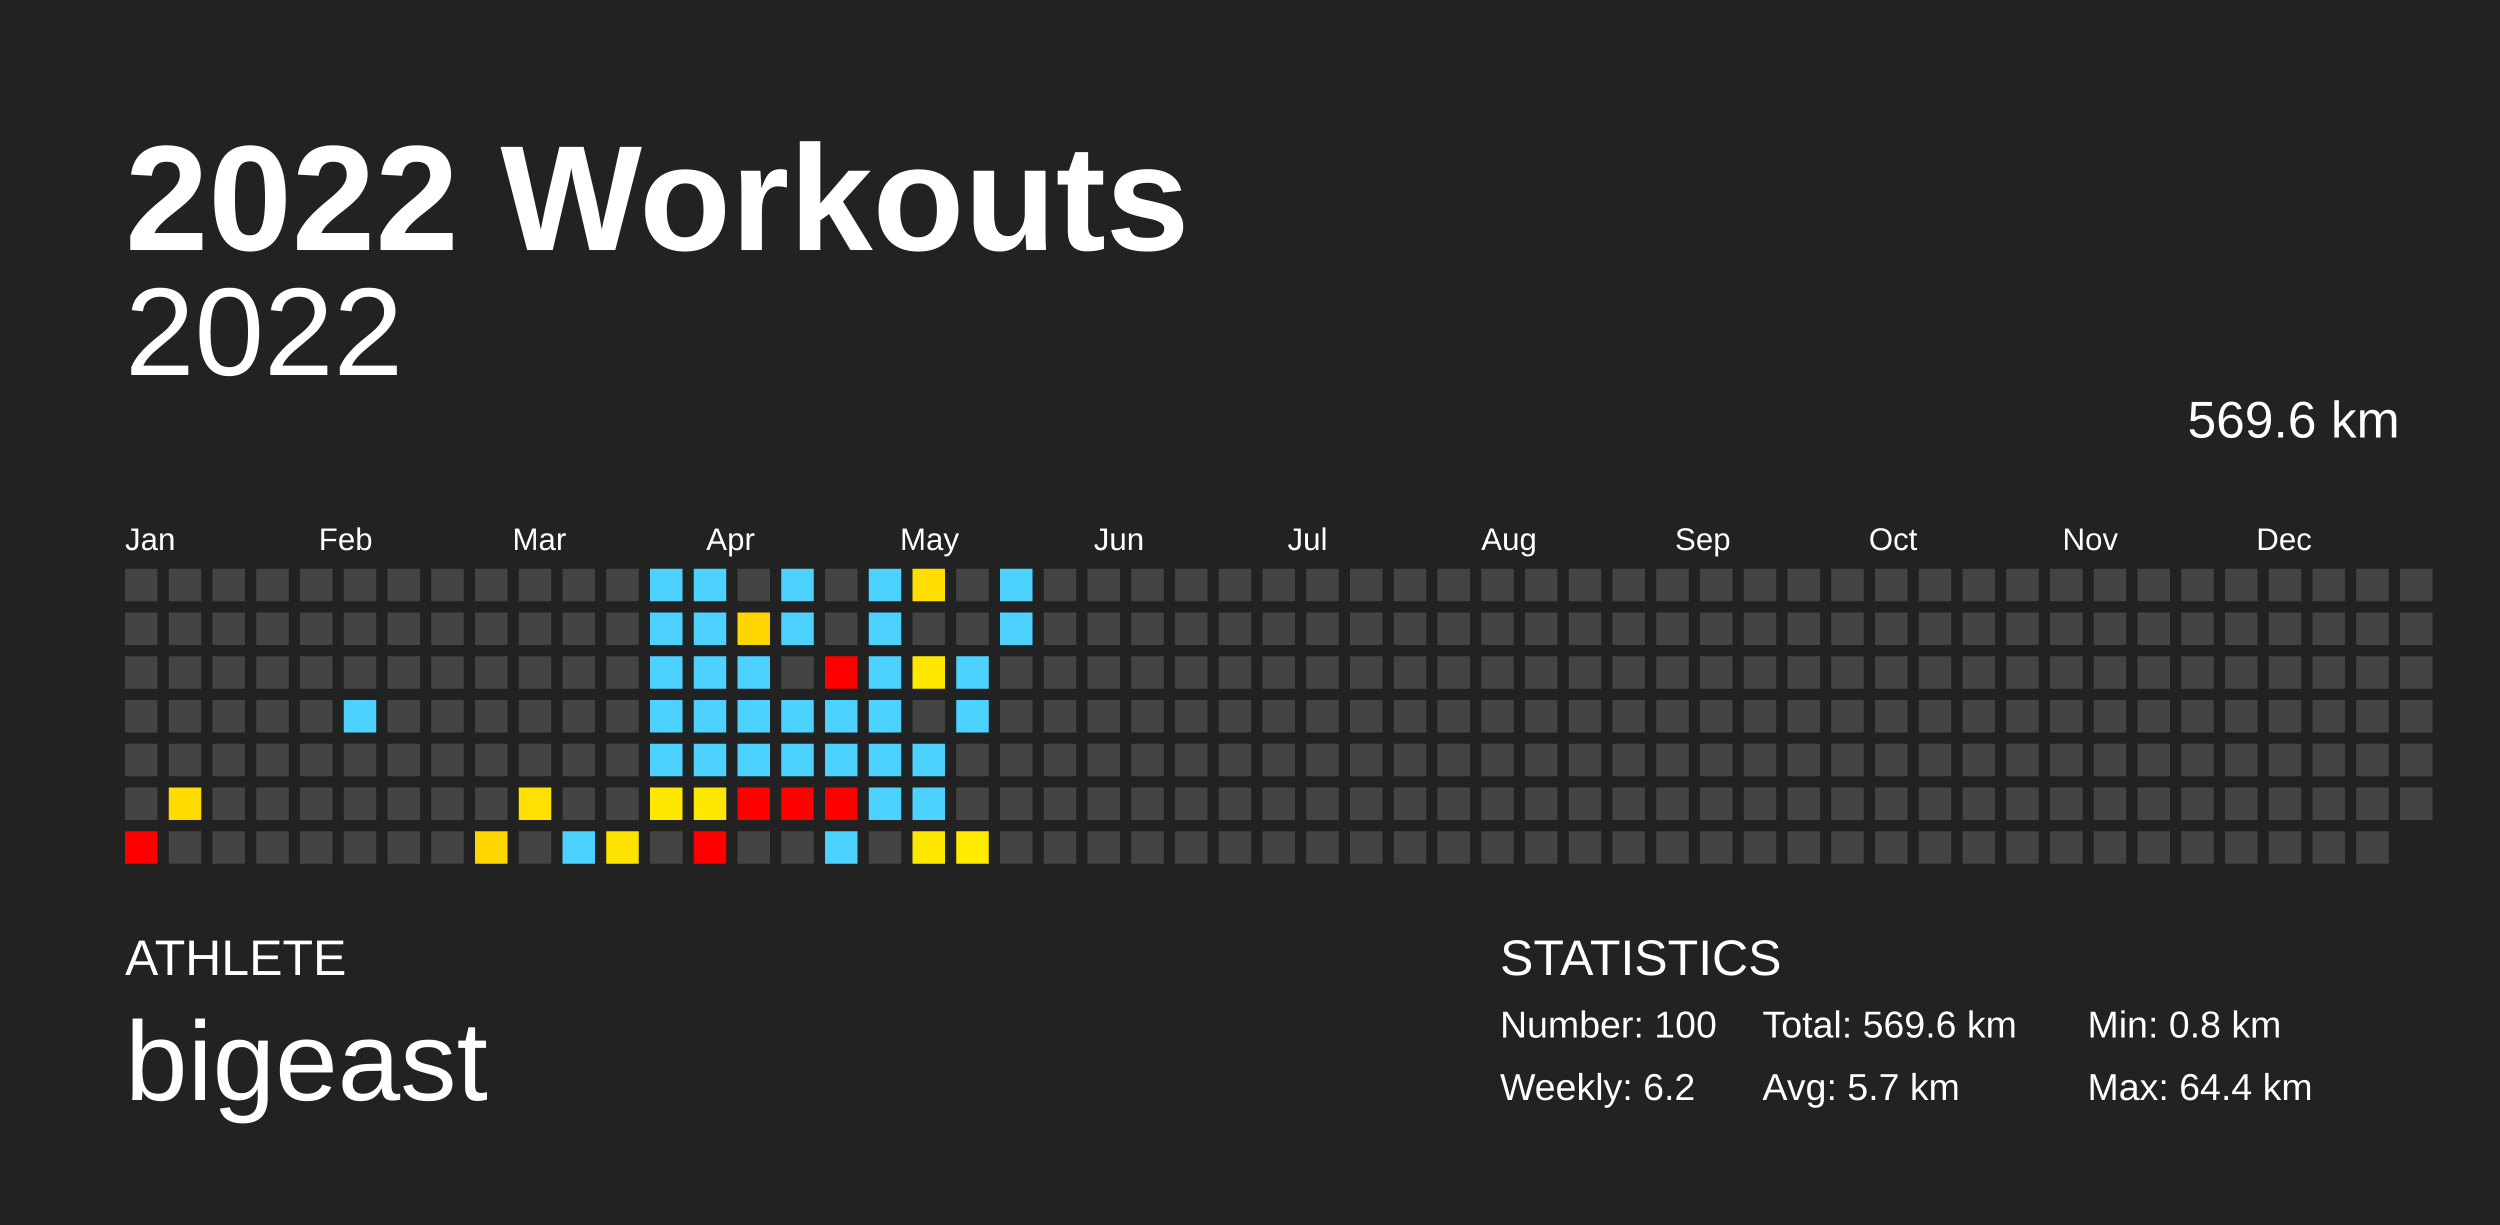
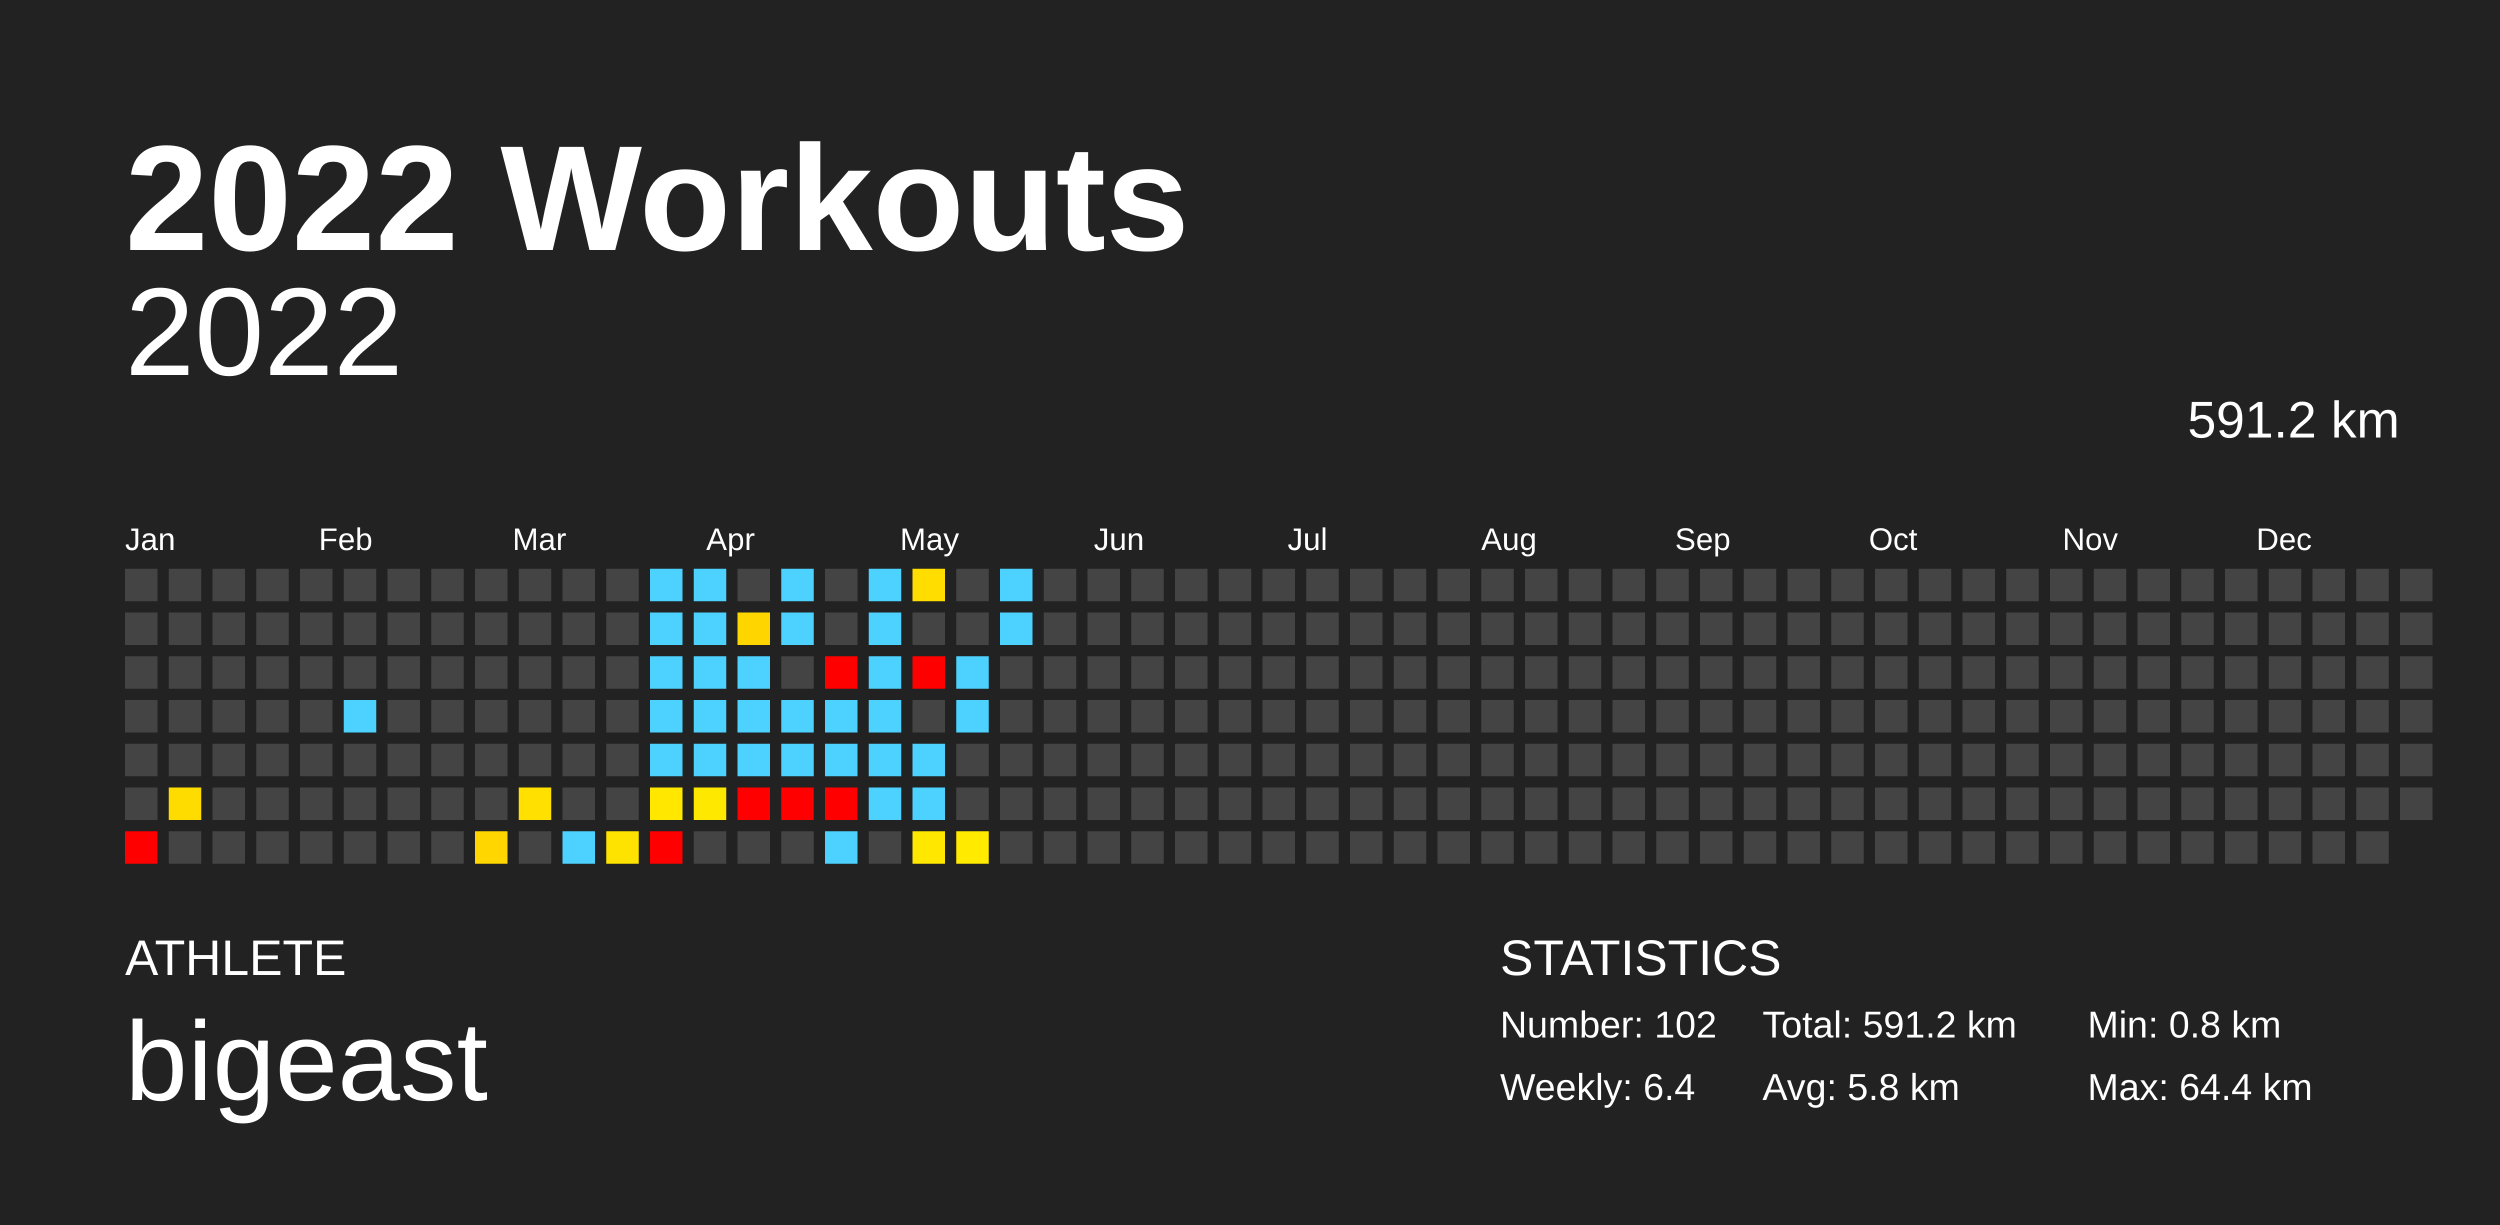
<svg xmlns="http://www.w3.org/2000/svg" baseProfile="full" height="98mm" version="1.1" viewBox="0,0,200,98" width="200mm">
  <defs />
  <rect fill="#222222" height="98" width="200" x="0" y="0" />
  <text fill="#FFFFFF" style="font-size:12px; font-family:Arial; font-weight:bold;" x="10" y="20">2022 Workouts</text>
  <text fill="#FFFFFF" style="font-size:4px; font-family:Arial" x="10" y="78">ATHLETE</text>
  <text fill="#FFFFFF" style="font-size:9px; font-family:Arial" x="10" y="88">bigeast</text>
  <text fill="#FFFFFF" style="font-size:4px; font-family:Arial" x="120" y="78">STATISTICS</text>
-   <text fill="#FFFFFF" style="font-size:3px; font-family:Arial" x="120" y="83">Number: 100</text>
-   <text fill="#FFFFFF" style="font-size:3px; font-family:Arial" x="120" y="88">Weekly: 6.2</text>
-   <text fill="#FFFFFF" style="font-size:3px; font-family:Arial" x="141" y="83">Total: 569.6 km</text>
-   <text fill="#FFFFFF" style="font-size:3px; font-family:Arial" x="141" y="88">Avg: 5.7 km</text>
+   <text fill="#FFFFFF" style="font-size:3px; font-family:Arial" x="120" y="83">Number: 102</text>
+   <text fill="#FFFFFF" style="font-size:3px; font-family:Arial" x="120" y="88">Weekly: 6.4</text>
+   <text fill="#FFFFFF" style="font-size:3px; font-family:Arial" x="141" y="83">Total: 591.2 km</text>
+   <text fill="#FFFFFF" style="font-size:3px; font-family:Arial" x="141" y="88">Avg: 5.8 km</text>
  <text fill="#FFFFFF" style="font-size:3px; font-family:Arial" x="167" y="83">Min: 0.8 km</text>
  <text fill="#FFFFFF" style="font-size:3px; font-family:Arial" x="167" y="88">Max: 64.4 km</text>
  <text alignment-baseline="hanging" fill="#FFFFFF" style="font-size:10.0px; font-family:Arial;" x="10" y="30">2022</text>
-   <text alignment-baseline="hanging" fill="#FFFFFF" style="font-size:4.125px; font-family:Arial;" x="175" y="35">569.6 km</text>
+   <text alignment-baseline="hanging" fill="#FFFFFF" style="font-size:4.125px; font-family:Arial;" x="175" y="35">591.2 km</text>
  <text fill="#FFFFFF" style="font-size:2.5px; font-family:Arial" x="10.0" y="44">Jan</text>
  <text fill="#FFFFFF" style="font-size:2.5px; font-family:Arial" x="25.5" y="44">Feb</text>
  <text fill="#FFFFFF" style="font-size:2.5px; font-family:Arial" x="41.0" y="44">Mar</text>
  <text fill="#FFFFFF" style="font-size:2.5px; font-family:Arial" x="56.5" y="44">Apr</text>
  <text fill="#FFFFFF" style="font-size:2.5px; font-family:Arial" x="72.0" y="44">May</text>
  <text fill="#FFFFFF" style="font-size:2.5px; font-family:Arial" x="87.5" y="44">Jun</text>
  <text fill="#FFFFFF" style="font-size:2.5px; font-family:Arial" x="103.0" y="44">Jul</text>
  <text fill="#FFFFFF" style="font-size:2.5px; font-family:Arial" x="118.5" y="44">Aug</text>
  <text fill="#FFFFFF" style="font-size:2.5px; font-family:Arial" x="134.0" y="44">Sep</text>
  <text fill="#FFFFFF" style="font-size:2.5px; font-family:Arial" x="149.5" y="44">Oct</text>
  <text fill="#FFFFFF" style="font-size:2.5px; font-family:Arial" x="165.0" y="44">Nov</text>
  <text fill="#FFFFFF" style="font-size:2.5px; font-family:Arial" x="180.5" y="44">Dec</text>
  <rect fill="#444444" height="2.6" width="2.6" x="10.0" y="45.5" />
  <rect fill="#444444" height="2.6" width="2.6" x="10.0" y="49.0" />
  <rect fill="#444444" height="2.6" width="2.6" x="10.0" y="52.5" />
  <rect fill="#444444" height="2.6" width="2.6" x="10.0" y="56.0" />
  <rect fill="#444444" height="2.6" width="2.6" x="10.0" y="59.5" />
  <rect fill="#444444" height="2.6" width="2.6" x="10.0" y="63.0" />
  <rect fill="red" height="2.6" width="2.6" x="10.0" y="66.5" />
  <rect fill="#444444" height="2.6" width="2.6" x="13.5" y="45.5" />
  <rect fill="#444444" height="2.6" width="2.6" x="13.5" y="49.0" />
  <rect fill="#444444" height="2.6" width="2.6" x="13.5" y="52.5" />
  <rect fill="#444444" height="2.6" width="2.6" x="13.5" y="56.0" />
  <rect fill="#444444" height="2.6" width="2.6" x="13.5" y="59.5" />
  <rect fill="#ffdc00" height="2.6" width="2.6" x="13.5" y="63.0" />
  <rect fill="#444444" height="2.6" width="2.6" x="13.5" y="66.5" />
  <rect fill="#444444" height="2.6" width="2.6" x="17.0" y="45.5" />
  <rect fill="#444444" height="2.6" width="2.6" x="17.0" y="49.0" />
  <rect fill="#444444" height="2.6" width="2.6" x="17.0" y="52.5" />
  <rect fill="#444444" height="2.6" width="2.6" x="17.0" y="56.0" />
  <rect fill="#444444" height="2.6" width="2.6" x="17.0" y="59.5" />
  <rect fill="#444444" height="2.6" width="2.6" x="17.0" y="63.0" />
  <rect fill="#444444" height="2.6" width="2.6" x="17.0" y="66.5" />
  <rect fill="#444444" height="2.6" width="2.6" x="20.5" y="45.5" />
  <rect fill="#444444" height="2.6" width="2.6" x="20.5" y="49.0" />
  <rect fill="#444444" height="2.6" width="2.6" x="20.5" y="52.5" />
  <rect fill="#444444" height="2.6" width="2.6" x="20.5" y="56.0" />
  <rect fill="#444444" height="2.6" width="2.6" x="20.5" y="59.5" />
  <rect fill="#444444" height="2.6" width="2.6" x="20.5" y="63.0" />
  <rect fill="#444444" height="2.6" width="2.6" x="20.5" y="66.5" />
  <rect fill="#444444" height="2.6" width="2.6" x="24.0" y="45.5" />
  <rect fill="#444444" height="2.6" width="2.6" x="24.0" y="49.0" />
  <rect fill="#444444" height="2.6" width="2.6" x="24.0" y="52.5" />
  <rect fill="#444444" height="2.6" width="2.6" x="24.0" y="56.0" />
  <rect fill="#444444" height="2.6" width="2.6" x="24.0" y="59.5" />
  <rect fill="#444444" height="2.6" width="2.6" x="24.0" y="63.0" />
  <rect fill="#444444" height="2.6" width="2.6" x="24.0" y="66.5" />
  <rect fill="#444444" height="2.6" width="2.6" x="27.5" y="45.5" />
  <rect fill="#444444" height="2.6" width="2.6" x="27.5" y="49.0" />
  <rect fill="#444444" height="2.6" width="2.6" x="27.5" y="52.5" />
  <rect fill="#4dd2ff" height="2.6" width="2.6" x="27.5" y="56.0" />
  <rect fill="#444444" height="2.6" width="2.6" x="27.5" y="59.5" />
  <rect fill="#444444" height="2.6" width="2.6" x="27.5" y="63.0" />
  <rect fill="#444444" height="2.6" width="2.6" x="27.5" y="66.5" />
  <rect fill="#444444" height="2.6" width="2.6" x="31.0" y="45.5" />
  <rect fill="#444444" height="2.6" width="2.6" x="31.0" y="49.0" />
  <rect fill="#444444" height="2.6" width="2.6" x="31.0" y="52.5" />
  <rect fill="#444444" height="2.6" width="2.6" x="31.0" y="56.0" />
  <rect fill="#444444" height="2.6" width="2.6" x="31.0" y="59.5" />
  <rect fill="#444444" height="2.6" width="2.6" x="31.0" y="63.0" />
  <rect fill="#444444" height="2.6" width="2.6" x="31.0" y="66.5" />
  <rect fill="#444444" height="2.6" width="2.6" x="34.5" y="45.5" />
  <rect fill="#444444" height="2.6" width="2.6" x="34.5" y="49.0" />
  <rect fill="#444444" height="2.6" width="2.6" x="34.5" y="52.5" />
  <rect fill="#444444" height="2.6" width="2.6" x="34.5" y="56.0" />
  <rect fill="#444444" height="2.6" width="2.6" x="34.5" y="59.5" />
  <rect fill="#444444" height="2.6" width="2.6" x="34.5" y="63.0" />
  <rect fill="#444444" height="2.6" width="2.6" x="34.5" y="66.5" />
  <rect fill="#444444" height="2.6" width="2.6" x="38.0" y="45.5" />
  <rect fill="#444444" height="2.6" width="2.6" x="38.0" y="49.0" />
  <rect fill="#444444" height="2.6" width="2.6" x="38.0" y="52.5" />
  <rect fill="#444444" height="2.6" width="2.6" x="38.0" y="56.0" />
  <rect fill="#444444" height="2.6" width="2.6" x="38.0" y="59.5" />
  <rect fill="#444444" height="2.6" width="2.6" x="38.0" y="63.0" />
  <rect fill="#ffd600" height="2.6" width="2.6" x="38.0" y="66.5" />
  <rect fill="#444444" height="2.6" width="2.6" x="41.5" y="45.5" />
  <rect fill="#444444" height="2.6" width="2.6" x="41.5" y="49.0" />
  <rect fill="#444444" height="2.6" width="2.6" x="41.5" y="52.5" />
  <rect fill="#444444" height="2.6" width="2.6" x="41.5" y="56.0" />
  <rect fill="#444444" height="2.6" width="2.6" x="41.5" y="59.5" />
  <rect fill="#ffe000" height="2.6" width="2.6" x="41.5" y="63.0" />
  <rect fill="#444444" height="2.6" width="2.6" x="41.5" y="66.5" />
  <rect fill="#444444" height="2.6" width="2.6" x="45.0" y="45.5" />
  <rect fill="#444444" height="2.6" width="2.6" x="45.0" y="49.0" />
  <rect fill="#444444" height="2.6" width="2.6" x="45.0" y="52.5" />
  <rect fill="#444444" height="2.6" width="2.6" x="45.0" y="56.0" />
  <rect fill="#444444" height="2.6" width="2.6" x="45.0" y="59.5" />
  <rect fill="#444444" height="2.6" width="2.6" x="45.0" y="63.0" />
  <rect fill="#4dd2ff" height="2.6" width="2.6" x="45.0" y="66.5" />
  <rect fill="#444444" height="2.6" width="2.6" x="48.5" y="45.5" />
  <rect fill="#444444" height="2.6" width="2.6" x="48.5" y="49.0" />
  <rect fill="#444444" height="2.6" width="2.6" x="48.5" y="52.5" />
  <rect fill="#444444" height="2.6" width="2.6" x="48.5" y="56.0" />
  <rect fill="#444444" height="2.6" width="2.6" x="48.5" y="59.5" />
  <rect fill="#444444" height="2.6" width="2.6" x="48.5" y="63.0" />
  <rect fill="#ffe300" height="2.6" width="2.6" x="48.5" y="66.5" />
  <rect fill="#4dd2ff" height="2.6" width="2.6" x="52.0" y="45.5" />
  <rect fill="#4dd2ff" height="2.6" width="2.6" x="52.0" y="49.0" />
  <rect fill="#4dd2ff" height="2.6" width="2.6" x="52.0" y="52.5" />
  <rect fill="#4dd2ff" height="2.6" width="2.6" x="52.0" y="56.0" />
  <rect fill="#4dd2ff" height="2.6" width="2.6" x="52.0" y="59.5" />
  <rect fill="#ffe700" height="2.6" width="2.6" x="52.0" y="63.0" />
-   <rect fill="#444444" height="2.6" width="2.6" x="52.0" y="66.5" />
+   <rect fill="red" height="2.6" width="2.6" x="52.0" y="66.5" />
  <rect fill="#4dd2ff" height="2.6" width="2.6" x="55.5" y="45.5" />
  <rect fill="#4dd2ff" height="2.6" width="2.6" x="55.5" y="49.0" />
  <rect fill="#4dd2ff" height="2.6" width="2.6" x="55.5" y="52.5" />
  <rect fill="#4dd2ff" height="2.6" width="2.6" x="55.5" y="56.0" />
  <rect fill="#4dd2ff" height="2.6" width="2.6" x="55.5" y="59.5" />
  <rect fill="#ffe800" height="2.6" width="2.6" x="55.5" y="63.0" />
-   <rect fill="red" height="2.6" width="2.6" x="55.5" y="66.5" />
+   <rect fill="#444444" height="2.6" width="2.6" x="55.5" y="66.5" />
  <rect fill="#444444" height="2.6" width="2.6" x="59.0" y="45.5" />
  <rect fill="#ffd500" height="2.6" width="2.6" x="59.0" y="49.0" />
  <rect fill="#4dd2ff" height="2.6" width="2.6" x="59.0" y="52.5" />
  <rect fill="#4dd2ff" height="2.6" width="2.6" x="59.0" y="56.0" />
  <rect fill="#4dd2ff" height="2.6" width="2.6" x="59.0" y="59.5" />
  <rect fill="red" height="2.6" width="2.6" x="59.0" y="63.0" />
  <rect fill="#444444" height="2.6" width="2.6" x="59.0" y="66.5" />
  <rect fill="#4dd2ff" height="2.6" width="2.6" x="62.5" y="45.5" />
  <rect fill="#4dd2ff" height="2.6" width="2.6" x="62.5" y="49.0" />
  <rect fill="#444444" height="2.6" width="2.6" x="62.5" y="52.5" />
  <rect fill="#4dd2ff" height="2.6" width="2.6" x="62.5" y="56.0" />
  <rect fill="#4dd2ff" height="2.6" width="2.6" x="62.5" y="59.5" />
  <rect fill="red" height="2.6" width="2.6" x="62.5" y="63.0" />
  <rect fill="#444444" height="2.6" width="2.6" x="62.5" y="66.5" />
  <rect fill="#444444" height="2.6" width="2.6" x="66.0" y="45.5" />
  <rect fill="#444444" height="2.6" width="2.6" x="66.0" y="49.0" />
  <rect fill="red" height="2.6" width="2.6" x="66.0" y="52.5" />
  <rect fill="#4dd2ff" height="2.6" width="2.6" x="66.0" y="56.0" />
  <rect fill="#4dd2ff" height="2.6" width="2.6" x="66.0" y="59.5" />
  <rect fill="red" height="2.6" width="2.6" x="66.0" y="63.0" />
  <rect fill="#4dd2ff" height="2.6" width="2.6" x="66.0" y="66.5" />
  <rect fill="#4dd2ff" height="2.6" width="2.6" x="69.5" y="45.5" />
  <rect fill="#4dd2ff" height="2.6" width="2.6" x="69.5" y="49.0" />
  <rect fill="#4dd2ff" height="2.6" width="2.6" x="69.5" y="52.5" />
  <rect fill="#4dd2ff" height="2.6" width="2.6" x="69.5" y="56.0" />
  <rect fill="#4dd2ff" height="2.6" width="2.6" x="69.5" y="59.5" />
  <rect fill="#4dd2ff" height="2.6" width="2.6" x="69.5" y="63.0" />
  <rect fill="#444444" height="2.6" width="2.6" x="69.5" y="66.5" />
  <rect fill="#ffdd00" height="2.6" width="2.6" x="73.0" y="45.5" />
  <rect fill="#444444" height="2.6" width="2.6" x="73.0" y="49.0" />
-   <rect fill="#ffe800" height="2.6" width="2.6" x="73.0" y="52.5" />
+   <rect fill="red" height="2.6" width="2.6" x="73.0" y="52.5" />
  <rect fill="#444444" height="2.6" width="2.6" x="73.0" y="56.0" />
  <rect fill="#4dd2ff" height="2.6" width="2.6" x="73.0" y="59.5" />
  <rect fill="#4dd2ff" height="2.6" width="2.6" x="73.0" y="63.0" />
  <rect fill="#ffe700" height="2.6" width="2.6" x="73.0" y="66.5" />
  <rect fill="#444444" height="2.6" width="2.6" x="76.5" y="45.5" />
  <rect fill="#444444" height="2.6" width="2.6" x="76.5" y="49.0" />
  <rect fill="#4dd2ff" height="2.6" width="2.6" x="76.5" y="52.5" />
  <rect fill="#4dd2ff" height="2.6" width="2.6" x="76.5" y="56.0" />
  <rect fill="#444444" height="2.6" width="2.6" x="76.5" y="59.5" />
  <rect fill="#444444" height="2.6" width="2.6" x="76.5" y="63.0" />
  <rect fill="#ffea00" height="2.6" width="2.6" x="76.5" y="66.5" />
  <rect fill="#4dd2ff" height="2.6" width="2.6" x="80.0" y="45.5" />
  <rect fill="#4dd2ff" height="2.6" width="2.6" x="80.0" y="49.0" />
  <rect fill="#444444" height="2.6" width="2.6" x="80.0" y="52.5" />
  <rect fill="#444444" height="2.6" width="2.6" x="80.0" y="56.0" />
  <rect fill="#444444" height="2.6" width="2.6" x="80.0" y="59.5" />
  <rect fill="#444444" height="2.6" width="2.6" x="80.0" y="63.0" />
  <rect fill="#444444" height="2.6" width="2.6" x="80.0" y="66.5" />
  <rect fill="#444444" height="2.6" width="2.6" x="83.5" y="45.5" />
  <rect fill="#444444" height="2.6" width="2.6" x="83.5" y="49.0" />
  <rect fill="#444444" height="2.6" width="2.6" x="83.5" y="52.5" />
  <rect fill="#444444" height="2.6" width="2.6" x="83.5" y="56.0" />
  <rect fill="#444444" height="2.6" width="2.6" x="83.5" y="59.5" />
  <rect fill="#444444" height="2.6" width="2.6" x="83.5" y="63.0" />
  <rect fill="#444444" height="2.6" width="2.6" x="83.5" y="66.5" />
  <rect fill="#444444" height="2.6" width="2.6" x="87.0" y="45.5" />
  <rect fill="#444444" height="2.6" width="2.6" x="87.0" y="49.0" />
  <rect fill="#444444" height="2.6" width="2.6" x="87.0" y="52.5" />
  <rect fill="#444444" height="2.6" width="2.6" x="87.0" y="56.0" />
  <rect fill="#444444" height="2.6" width="2.6" x="87.0" y="59.5" />
  <rect fill="#444444" height="2.6" width="2.6" x="87.0" y="63.0" />
  <rect fill="#444444" height="2.6" width="2.6" x="87.0" y="66.5" />
  <rect fill="#444444" height="2.6" width="2.6" x="90.5" y="45.5" />
  <rect fill="#444444" height="2.6" width="2.6" x="90.5" y="49.0" />
  <rect fill="#444444" height="2.6" width="2.6" x="90.5" y="52.5" />
  <rect fill="#444444" height="2.6" width="2.6" x="90.5" y="56.0" />
  <rect fill="#444444" height="2.6" width="2.6" x="90.5" y="59.5" />
  <rect fill="#444444" height="2.6" width="2.6" x="90.5" y="63.0" />
  <rect fill="#444444" height="2.6" width="2.6" x="90.5" y="66.5" />
  <rect fill="#444444" height="2.6" width="2.6" x="94.0" y="45.5" />
  <rect fill="#444444" height="2.6" width="2.6" x="94.0" y="49.0" />
  <rect fill="#444444" height="2.6" width="2.6" x="94.0" y="52.5" />
  <rect fill="#444444" height="2.6" width="2.6" x="94.0" y="56.0" />
  <rect fill="#444444" height="2.6" width="2.6" x="94.0" y="59.5" />
  <rect fill="#444444" height="2.6" width="2.6" x="94.0" y="63.0" />
  <rect fill="#444444" height="2.6" width="2.6" x="94.0" y="66.5" />
  <rect fill="#444444" height="2.6" width="2.6" x="97.5" y="45.5" />
  <rect fill="#444444" height="2.6" width="2.6" x="97.5" y="49.0" />
  <rect fill="#444444" height="2.6" width="2.6" x="97.5" y="52.5" />
  <rect fill="#444444" height="2.6" width="2.6" x="97.5" y="56.0" />
  <rect fill="#444444" height="2.6" width="2.6" x="97.5" y="59.5" />
  <rect fill="#444444" height="2.6" width="2.6" x="97.5" y="63.0" />
  <rect fill="#444444" height="2.6" width="2.6" x="97.5" y="66.5" />
  <rect fill="#444444" height="2.6" width="2.6" x="101.0" y="45.5" />
  <rect fill="#444444" height="2.6" width="2.6" x="101.0" y="49.0" />
  <rect fill="#444444" height="2.6" width="2.6" x="101.0" y="52.5" />
  <rect fill="#444444" height="2.6" width="2.6" x="101.0" y="56.0" />
  <rect fill="#444444" height="2.6" width="2.6" x="101.0" y="59.5" />
  <rect fill="#444444" height="2.6" width="2.6" x="101.0" y="63.0" />
  <rect fill="#444444" height="2.6" width="2.6" x="101.0" y="66.5" />
  <rect fill="#444444" height="2.6" width="2.6" x="104.5" y="45.5" />
  <rect fill="#444444" height="2.6" width="2.6" x="104.5" y="49.0" />
  <rect fill="#444444" height="2.6" width="2.6" x="104.5" y="52.5" />
  <rect fill="#444444" height="2.6" width="2.6" x="104.5" y="56.0" />
  <rect fill="#444444" height="2.6" width="2.6" x="104.5" y="59.5" />
  <rect fill="#444444" height="2.6" width="2.6" x="104.5" y="63.0" />
  <rect fill="#444444" height="2.6" width="2.6" x="104.5" y="66.5" />
  <rect fill="#444444" height="2.6" width="2.6" x="108.0" y="45.5" />
  <rect fill="#444444" height="2.6" width="2.6" x="108.0" y="49.0" />
  <rect fill="#444444" height="2.6" width="2.6" x="108.0" y="52.5" />
  <rect fill="#444444" height="2.6" width="2.6" x="108.0" y="56.0" />
  <rect fill="#444444" height="2.6" width="2.6" x="108.0" y="59.5" />
  <rect fill="#444444" height="2.6" width="2.6" x="108.0" y="63.0" />
  <rect fill="#444444" height="2.6" width="2.6" x="108.0" y="66.5" />
  <rect fill="#444444" height="2.6" width="2.6" x="111.5" y="45.5" />
  <rect fill="#444444" height="2.6" width="2.6" x="111.5" y="49.0" />
  <rect fill="#444444" height="2.6" width="2.6" x="111.5" y="52.5" />
  <rect fill="#444444" height="2.6" width="2.6" x="111.5" y="56.0" />
  <rect fill="#444444" height="2.6" width="2.6" x="111.5" y="59.5" />
  <rect fill="#444444" height="2.6" width="2.6" x="111.5" y="63.0" />
  <rect fill="#444444" height="2.6" width="2.6" x="111.5" y="66.5" />
  <rect fill="#444444" height="2.6" width="2.6" x="115.0" y="45.5" />
  <rect fill="#444444" height="2.6" width="2.6" x="115.0" y="49.0" />
  <rect fill="#444444" height="2.6" width="2.6" x="115.0" y="52.5" />
  <rect fill="#444444" height="2.6" width="2.6" x="115.0" y="56.0" />
  <rect fill="#444444" height="2.6" width="2.6" x="115.0" y="59.5" />
  <rect fill="#444444" height="2.6" width="2.6" x="115.0" y="63.0" />
  <rect fill="#444444" height="2.6" width="2.6" x="115.0" y="66.5" />
  <rect fill="#444444" height="2.6" width="2.6" x="118.5" y="45.5" />
  <rect fill="#444444" height="2.6" width="2.6" x="118.5" y="49.0" />
  <rect fill="#444444" height="2.6" width="2.6" x="118.5" y="52.5" />
  <rect fill="#444444" height="2.6" width="2.6" x="118.5" y="56.0" />
  <rect fill="#444444" height="2.6" width="2.6" x="118.5" y="59.5" />
  <rect fill="#444444" height="2.6" width="2.6" x="118.5" y="63.0" />
  <rect fill="#444444" height="2.6" width="2.6" x="118.5" y="66.5" />
  <rect fill="#444444" height="2.6" width="2.6" x="122.0" y="45.5" />
  <rect fill="#444444" height="2.6" width="2.6" x="122.0" y="49.0" />
  <rect fill="#444444" height="2.6" width="2.6" x="122.0" y="52.5" />
  <rect fill="#444444" height="2.6" width="2.6" x="122.0" y="56.0" />
  <rect fill="#444444" height="2.6" width="2.6" x="122.0" y="59.5" />
  <rect fill="#444444" height="2.6" width="2.6" x="122.0" y="63.0" />
  <rect fill="#444444" height="2.6" width="2.6" x="122.0" y="66.5" />
  <rect fill="#444444" height="2.6" width="2.6" x="125.5" y="45.5" />
  <rect fill="#444444" height="2.6" width="2.6" x="125.5" y="49.0" />
  <rect fill="#444444" height="2.6" width="2.6" x="125.5" y="52.5" />
  <rect fill="#444444" height="2.6" width="2.6" x="125.5" y="56.0" />
  <rect fill="#444444" height="2.6" width="2.6" x="125.5" y="59.5" />
  <rect fill="#444444" height="2.6" width="2.6" x="125.5" y="63.0" />
  <rect fill="#444444" height="2.6" width="2.6" x="125.5" y="66.5" />
  <rect fill="#444444" height="2.6" width="2.6" x="129.0" y="45.5" />
  <rect fill="#444444" height="2.6" width="2.6" x="129.0" y="49.0" />
  <rect fill="#444444" height="2.6" width="2.6" x="129.0" y="52.5" />
  <rect fill="#444444" height="2.6" width="2.6" x="129.0" y="56.0" />
  <rect fill="#444444" height="2.6" width="2.6" x="129.0" y="59.5" />
  <rect fill="#444444" height="2.6" width="2.6" x="129.0" y="63.0" />
  <rect fill="#444444" height="2.6" width="2.6" x="129.0" y="66.5" />
  <rect fill="#444444" height="2.6" width="2.6" x="132.5" y="45.5" />
  <rect fill="#444444" height="2.6" width="2.6" x="132.5" y="49.0" />
  <rect fill="#444444" height="2.6" width="2.6" x="132.5" y="52.5" />
  <rect fill="#444444" height="2.6" width="2.6" x="132.5" y="56.0" />
  <rect fill="#444444" height="2.6" width="2.6" x="132.5" y="59.5" />
  <rect fill="#444444" height="2.6" width="2.6" x="132.5" y="63.0" />
  <rect fill="#444444" height="2.6" width="2.6" x="132.5" y="66.5" />
  <rect fill="#444444" height="2.6" width="2.6" x="136.0" y="45.5" />
  <rect fill="#444444" height="2.6" width="2.6" x="136.0" y="49.0" />
  <rect fill="#444444" height="2.6" width="2.6" x="136.0" y="52.5" />
  <rect fill="#444444" height="2.6" width="2.6" x="136.0" y="56.0" />
  <rect fill="#444444" height="2.6" width="2.6" x="136.0" y="59.5" />
  <rect fill="#444444" height="2.6" width="2.6" x="136.0" y="63.0" />
  <rect fill="#444444" height="2.6" width="2.6" x="136.0" y="66.5" />
  <rect fill="#444444" height="2.6" width="2.6" x="139.5" y="45.5" />
  <rect fill="#444444" height="2.6" width="2.6" x="139.5" y="49.0" />
  <rect fill="#444444" height="2.6" width="2.6" x="139.5" y="52.5" />
  <rect fill="#444444" height="2.6" width="2.6" x="139.5" y="56.0" />
  <rect fill="#444444" height="2.6" width="2.6" x="139.5" y="59.5" />
  <rect fill="#444444" height="2.6" width="2.6" x="139.5" y="63.0" />
  <rect fill="#444444" height="2.6" width="2.6" x="139.5" y="66.5" />
  <rect fill="#444444" height="2.6" width="2.6" x="143.0" y="45.5" />
  <rect fill="#444444" height="2.6" width="2.6" x="143.0" y="49.0" />
  <rect fill="#444444" height="2.6" width="2.6" x="143.0" y="52.5" />
  <rect fill="#444444" height="2.6" width="2.6" x="143.0" y="56.0" />
  <rect fill="#444444" height="2.6" width="2.6" x="143.0" y="59.5" />
  <rect fill="#444444" height="2.6" width="2.6" x="143.0" y="63.0" />
  <rect fill="#444444" height="2.6" width="2.6" x="143.0" y="66.5" />
  <rect fill="#444444" height="2.6" width="2.6" x="146.5" y="45.5" />
  <rect fill="#444444" height="2.6" width="2.6" x="146.5" y="49.0" />
  <rect fill="#444444" height="2.6" width="2.6" x="146.5" y="52.5" />
  <rect fill="#444444" height="2.6" width="2.6" x="146.5" y="56.0" />
  <rect fill="#444444" height="2.6" width="2.6" x="146.5" y="59.5" />
  <rect fill="#444444" height="2.6" width="2.6" x="146.5" y="63.0" />
  <rect fill="#444444" height="2.6" width="2.6" x="146.5" y="66.5" />
  <rect fill="#444444" height="2.6" width="2.6" x="150.0" y="45.5" />
  <rect fill="#444444" height="2.6" width="2.6" x="150.0" y="49.0" />
  <rect fill="#444444" height="2.6" width="2.6" x="150.0" y="52.5" />
  <rect fill="#444444" height="2.6" width="2.6" x="150.0" y="56.0" />
  <rect fill="#444444" height="2.6" width="2.6" x="150.0" y="59.5" />
  <rect fill="#444444" height="2.6" width="2.6" x="150.0" y="63.0" />
  <rect fill="#444444" height="2.6" width="2.6" x="150.0" y="66.5" />
  <rect fill="#444444" height="2.6" width="2.6" x="153.5" y="45.5" />
  <rect fill="#444444" height="2.6" width="2.6" x="153.5" y="49.0" />
  <rect fill="#444444" height="2.6" width="2.6" x="153.5" y="52.5" />
  <rect fill="#444444" height="2.6" width="2.6" x="153.5" y="56.0" />
  <rect fill="#444444" height="2.6" width="2.6" x="153.5" y="59.5" />
  <rect fill="#444444" height="2.6" width="2.6" x="153.5" y="63.0" />
  <rect fill="#444444" height="2.6" width="2.6" x="153.5" y="66.5" />
  <rect fill="#444444" height="2.6" width="2.6" x="157.0" y="45.5" />
  <rect fill="#444444" height="2.6" width="2.6" x="157.0" y="49.0" />
  <rect fill="#444444" height="2.6" width="2.6" x="157.0" y="52.5" />
  <rect fill="#444444" height="2.6" width="2.6" x="157.0" y="56.0" />
  <rect fill="#444444" height="2.6" width="2.6" x="157.0" y="59.5" />
  <rect fill="#444444" height="2.6" width="2.6" x="157.0" y="63.0" />
  <rect fill="#444444" height="2.6" width="2.6" x="157.0" y="66.5" />
  <rect fill="#444444" height="2.6" width="2.6" x="160.5" y="45.5" />
  <rect fill="#444444" height="2.6" width="2.6" x="160.5" y="49.0" />
  <rect fill="#444444" height="2.6" width="2.6" x="160.5" y="52.5" />
  <rect fill="#444444" height="2.6" width="2.6" x="160.5" y="56.0" />
  <rect fill="#444444" height="2.6" width="2.6" x="160.5" y="59.5" />
  <rect fill="#444444" height="2.6" width="2.6" x="160.5" y="63.0" />
  <rect fill="#444444" height="2.6" width="2.6" x="160.5" y="66.5" />
  <rect fill="#444444" height="2.6" width="2.6" x="164.0" y="45.5" />
  <rect fill="#444444" height="2.6" width="2.6" x="164.0" y="49.0" />
  <rect fill="#444444" height="2.6" width="2.6" x="164.0" y="52.5" />
  <rect fill="#444444" height="2.6" width="2.6" x="164.0" y="56.0" />
  <rect fill="#444444" height="2.6" width="2.6" x="164.0" y="59.5" />
  <rect fill="#444444" height="2.6" width="2.6" x="164.0" y="63.0" />
  <rect fill="#444444" height="2.6" width="2.6" x="164.0" y="66.5" />
  <rect fill="#444444" height="2.6" width="2.6" x="167.5" y="45.5" />
  <rect fill="#444444" height="2.6" width="2.6" x="167.5" y="49.0" />
  <rect fill="#444444" height="2.6" width="2.6" x="167.5" y="52.5" />
  <rect fill="#444444" height="2.6" width="2.6" x="167.5" y="56.0" />
  <rect fill="#444444" height="2.6" width="2.6" x="167.5" y="59.5" />
  <rect fill="#444444" height="2.6" width="2.6" x="167.5" y="63.0" />
  <rect fill="#444444" height="2.6" width="2.6" x="167.5" y="66.5" />
  <rect fill="#444444" height="2.6" width="2.6" x="171.0" y="45.5" />
  <rect fill="#444444" height="2.6" width="2.6" x="171.0" y="49.0" />
  <rect fill="#444444" height="2.6" width="2.6" x="171.0" y="52.5" />
  <rect fill="#444444" height="2.6" width="2.6" x="171.0" y="56.0" />
  <rect fill="#444444" height="2.6" width="2.6" x="171.0" y="59.5" />
  <rect fill="#444444" height="2.6" width="2.6" x="171.0" y="63.0" />
  <rect fill="#444444" height="2.6" width="2.6" x="171.0" y="66.5" />
  <rect fill="#444444" height="2.6" width="2.6" x="174.5" y="45.5" />
  <rect fill="#444444" height="2.6" width="2.6" x="174.5" y="49.0" />
  <rect fill="#444444" height="2.6" width="2.6" x="174.5" y="52.5" />
  <rect fill="#444444" height="2.6" width="2.6" x="174.5" y="56.0" />
  <rect fill="#444444" height="2.6" width="2.6" x="174.5" y="59.5" />
  <rect fill="#444444" height="2.6" width="2.6" x="174.5" y="63.0" />
  <rect fill="#444444" height="2.6" width="2.6" x="174.5" y="66.5" />
  <rect fill="#444444" height="2.6" width="2.6" x="178.0" y="45.5" />
  <rect fill="#444444" height="2.6" width="2.6" x="178.0" y="49.0" />
  <rect fill="#444444" height="2.6" width="2.6" x="178.0" y="52.5" />
  <rect fill="#444444" height="2.6" width="2.6" x="178.0" y="56.0" />
  <rect fill="#444444" height="2.6" width="2.6" x="178.0" y="59.5" />
  <rect fill="#444444" height="2.6" width="2.6" x="178.0" y="63.0" />
  <rect fill="#444444" height="2.6" width="2.6" x="178.0" y="66.5" />
  <rect fill="#444444" height="2.6" width="2.6" x="181.5" y="45.5" />
  <rect fill="#444444" height="2.6" width="2.6" x="181.5" y="49.0" />
  <rect fill="#444444" height="2.6" width="2.6" x="181.5" y="52.5" />
  <rect fill="#444444" height="2.6" width="2.6" x="181.5" y="56.0" />
  <rect fill="#444444" height="2.6" width="2.6" x="181.5" y="59.5" />
  <rect fill="#444444" height="2.6" width="2.6" x="181.5" y="63.0" />
  <rect fill="#444444" height="2.6" width="2.6" x="181.5" y="66.5" />
  <rect fill="#444444" height="2.6" width="2.6" x="185.0" y="45.5" />
  <rect fill="#444444" height="2.6" width="2.6" x="185.0" y="49.0" />
  <rect fill="#444444" height="2.6" width="2.6" x="185.0" y="52.5" />
  <rect fill="#444444" height="2.6" width="2.6" x="185.0" y="56.0" />
  <rect fill="#444444" height="2.6" width="2.6" x="185.0" y="59.5" />
  <rect fill="#444444" height="2.6" width="2.6" x="185.0" y="63.0" />
  <rect fill="#444444" height="2.6" width="2.6" x="185.0" y="66.5" />
  <rect fill="#444444" height="2.6" width="2.6" x="188.5" y="45.5" />
  <rect fill="#444444" height="2.6" width="2.6" x="188.5" y="49.0" />
  <rect fill="#444444" height="2.6" width="2.6" x="188.5" y="52.5" />
  <rect fill="#444444" height="2.6" width="2.6" x="188.5" y="56.0" />
  <rect fill="#444444" height="2.6" width="2.6" x="188.5" y="59.5" />
  <rect fill="#444444" height="2.6" width="2.6" x="188.5" y="63.0" />
  <rect fill="#444444" height="2.6" width="2.6" x="188.5" y="66.5" />
  <rect fill="#444444" height="2.6" width="2.6" x="192.0" y="45.5" />
  <rect fill="#444444" height="2.6" width="2.6" x="192.0" y="49.0" />
  <rect fill="#444444" height="2.6" width="2.6" x="192.0" y="52.5" />
  <rect fill="#444444" height="2.6" width="2.6" x="192.0" y="56.0" />
  <rect fill="#444444" height="2.6" width="2.6" x="192.0" y="59.5" />
  <rect fill="#444444" height="2.6" width="2.6" x="192.0" y="63.0" />
</svg>
